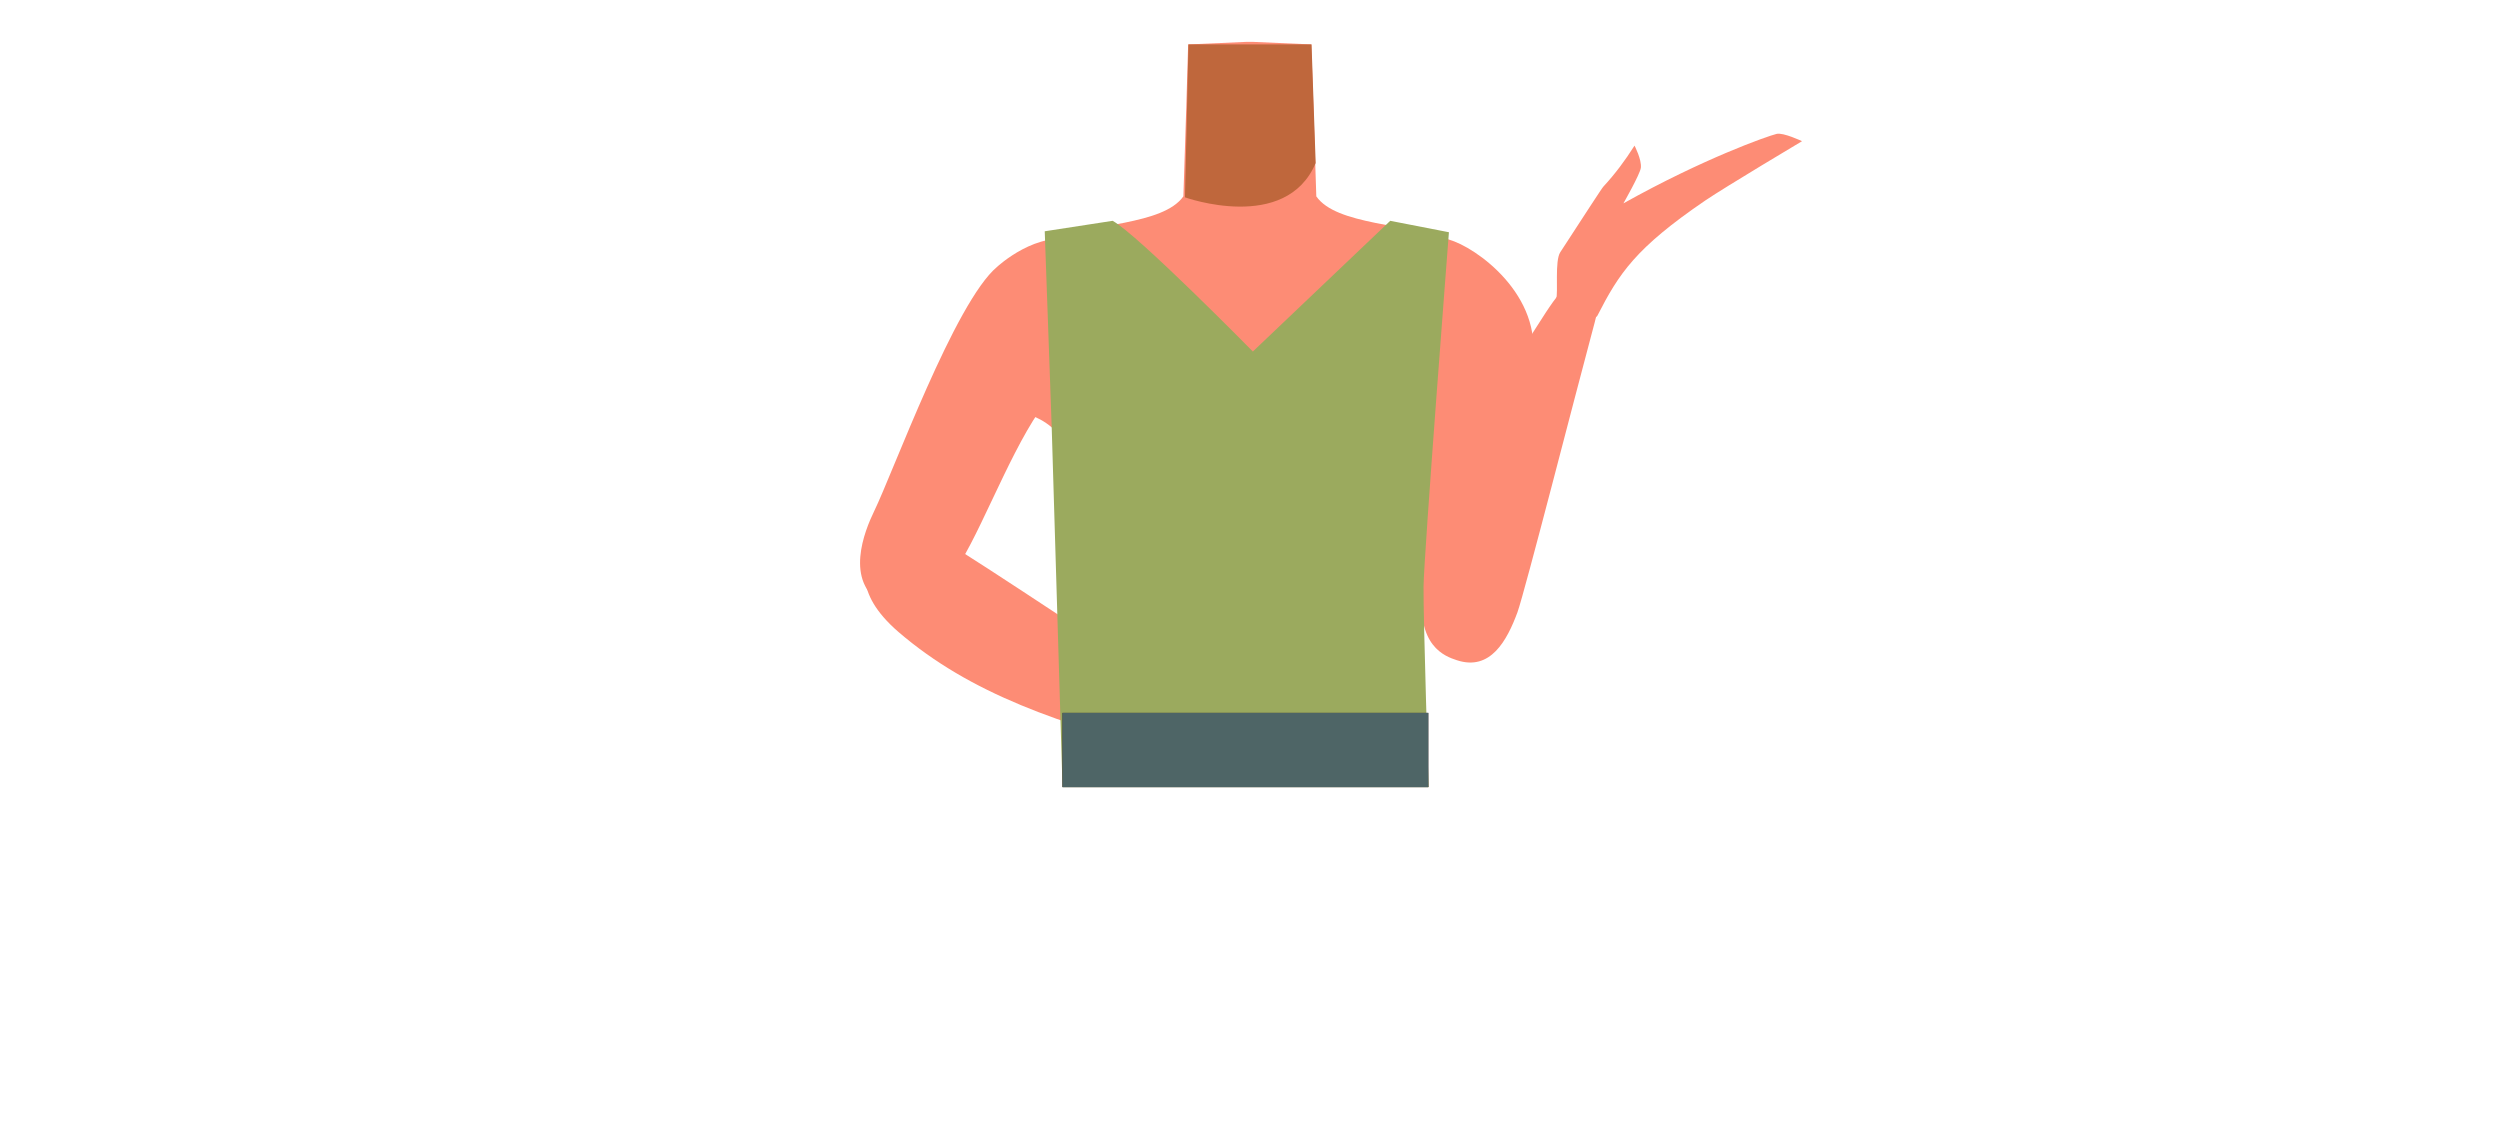
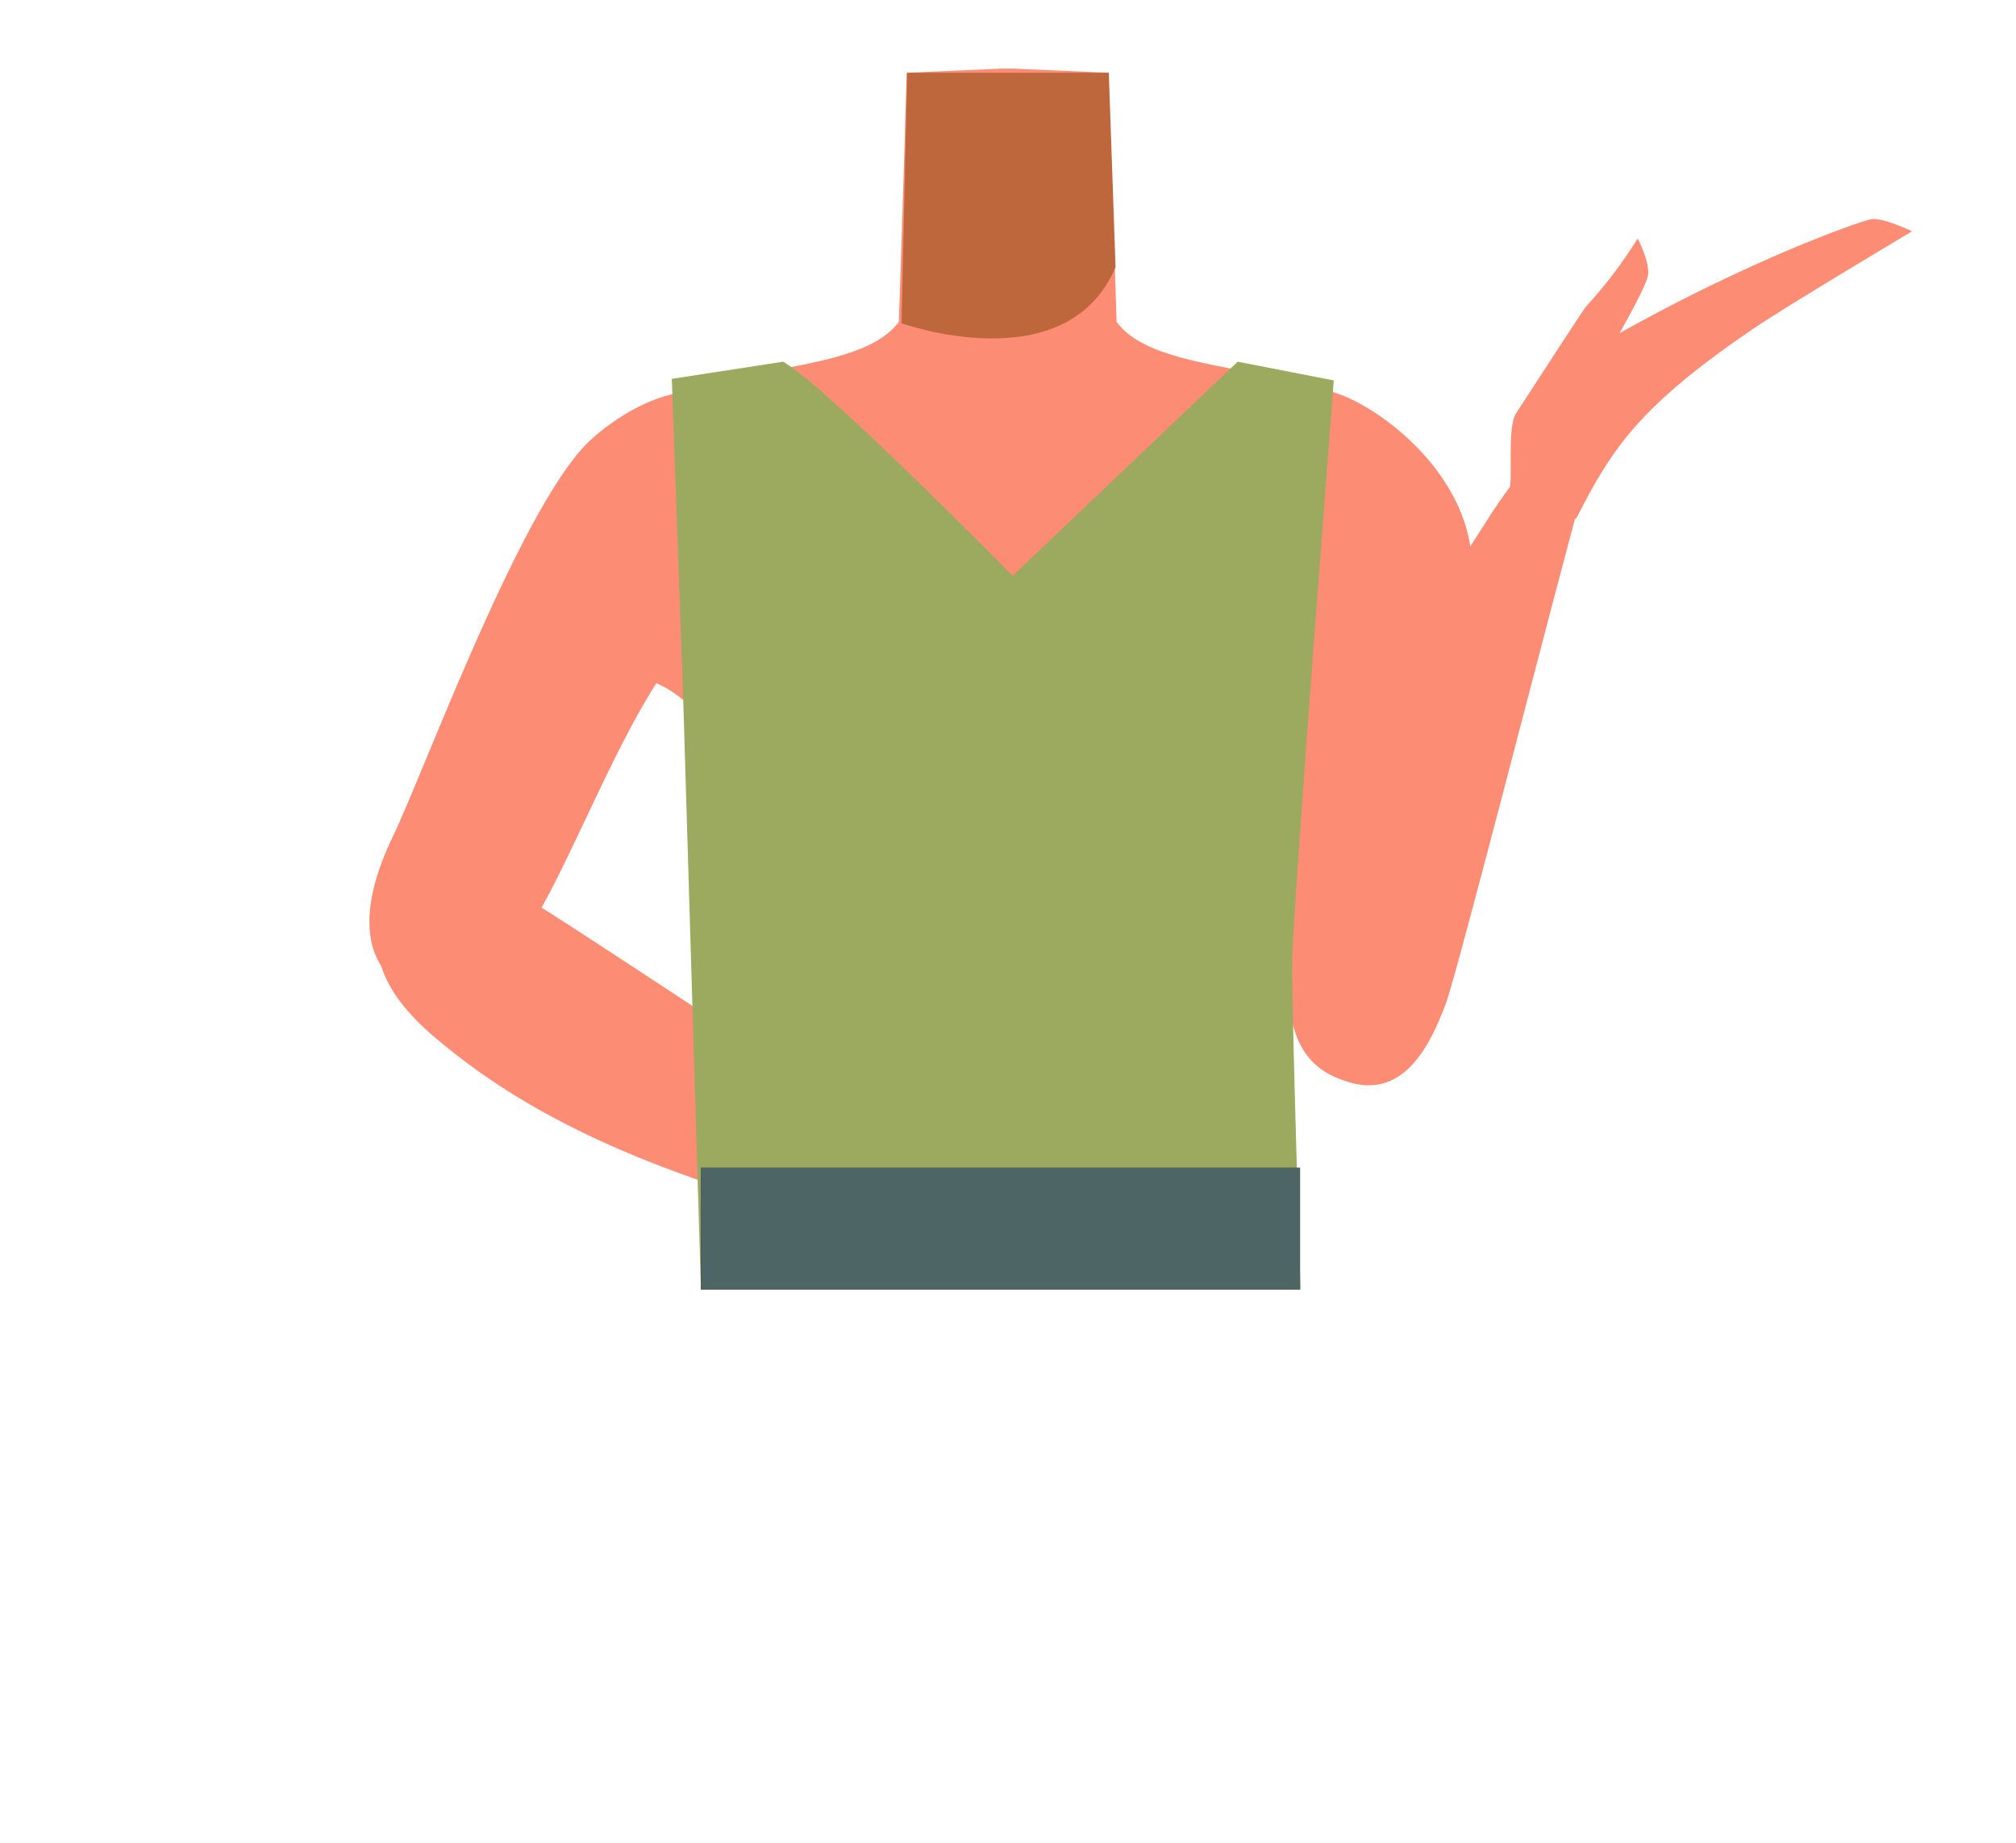
- <svg xmlns="http://www.w3.org/2000/svg" version="1.1" id="Calque_1" x="0px" y="0px" viewBox="0 0 788 354.5" style="enable-background:new 0 0 788 354.5;" xml:space="preserve">
+ <svg xmlns="http://www.w3.org/2000/svg" version="1.1" id="Calque_1" x="0px" y="0px" viewBox="0 0 388 354.5" style="enable-background:new 0 0 388 354.5;" xml:space="preserve">
  <style type="text/css">
	.st0{fill:#FD8C75;}
	.st1{fill:#BF673C;}
	.st2{fill:#9BAA5E;}
	.st3{fill:#3A1D20;}
	.st4{fill:#4E6566;}
</style>
  <g id="Calque_10">
-     <path class="st0" d="M394,164.2c-5.5-3.6-8-0.6-13.7,2.5c-9.8,5.3-15.8,23.7-26.7,26.2c-3.9,0.9-12.7-15.1-13.7-21.3   c-1.5-9.3,2.5-27.5-8.4-36.9c-9.2-7.9-21.5-3.7-25.5-16.3c-7-22,13.5-38.5,23.4-42.3c15.2-5.9,37.1-5.1,43.6-14.2l0.9-27.7   l0.6-20.2l18.3-0.8h2.2l18.3,0.8l0.7,20.2l0.9,27.7c6.4,9.1,28.4,8.4,43.5,14.2c10,3.9,30.5,20.4,23.5,42.3   c-4,12.6-16.2,8.4-25.5,16.3c-10.9,9.3-6.9,27.5-8.4,36.8c-1,6.2-9.9,22.2-13.7,21.3c-10.8-2.5-16.9-20.9-26.7-26.2   C402,163.6,399.5,160.6,394,164.2" />
-     <path class="st1" d="M373.5,62.2c0,0,31.8,11.4,41.2-10.8L413.4,14h-38.8L373.5,62.2z" />
-     <path class="st0" d="M350.4,92.3c0.2,19.8-12.5,25.3-19,32.4c-10.3,11.2-20.7,39.5-28.5,52.2c-3.6,6-14.5,18.7-24.5,13.6l0,0   c-12.5-7.1-5.8-23.3-2.9-29.3c6-12.3,25.5-66,38.8-77.1c0,0,12.9-12,25-8C347.1,78.7,350.3,84.1,350.4,92.3L350.4,92.3z" />
-     <path class="st0" d="M274.7,173.5c5.2-10.4,15.6-6.7,24.2-2.1c6.1,3.2,62.7,41,78.2,51.1c8.8,5.7,13.6,8.5,11,14.2   c-2.3,5.2-12.5,2.4-16.5,1.4c-37.7-9.9-65.7-19.4-88.4-38.9C268.3,186.3,273,177.1,274.7,173.5z" />
-     <path class="st0" d="M438,88.9c-8.4,18,0.9,28.2,3.8,37.4c4.7,14.5,2.5,44.5,4.3,59.3c0.9,7,5.5,23,16.7,22.5l0,0   c14.4-1.3,14.9-18.8,14.8-25.5c-0.3-13.7,4-70.6-3.4-86.2c0,0-6.7-16.3-19.5-17.6C446.6,77.9,441.5,81.5,438,88.9z" />
-     <path class="st0" d="M459.2,208.1c10.6,3.5,15.8-6.2,19.1-15.1c2.3-6.4,18.7-70.4,23.4-87.8c2.6-9.8,4.3-15-1.4-17.1   c-5.2-1.9-10.7,6.9-13,10.3c-20.9,32.3-35.1,57.8-38.8,86.5C446.1,203.8,455.6,206.9,459.2,208.1z" />
-     <path class="st0" d="M505.4,58.8c3.7-4,6.9-8.3,9.8-12.9c0,0,2.3,4.4,2,7c-0.3,2.1-5.5,11.2-5.5,11.2l0,0   C536.9,50,557.1,42.9,560,42.2c2.1-0.5,8,2.3,8,2.3s-24,14.3-30.5,18.7c-22,15-27.2,23-34,36.3c-1.2,2.3-15.1-0.2-13-5.3   c0.7-1.8-0.5-12,1.3-14.7C498.9,68.6,505.1,59,505.4,58.8z" />
-     <path class="st2" d="M350.7,69.6c7.9,4.3,44.2,41.2,44.2,41.2l43.3-41.2l18.5,3.6c0,0-7.9,101.9-8,111.7s1.6,63.2,1.6,63.2H334.9   l-3.4-113.3l-2.2-61.9L350.7,69.6z" />
-     <rect x="334.9" y="224.7" class="st3" width="115.3" height="23.4" />
-     <rect x="334.9" y="224.7" class="st4" width="115.3" height="23.4" />
+     <path class="st0" d="M194,164.2c-5.5-3.6-8-0.6-13.7,2.5c-9.8,5.3-15.8,23.7-26.7,26.2c-3.9,0.9-12.7-15.1-13.7-21.3   c-1.5-9.3,2.5-27.5-8.4-36.9c-9.2-7.9-21.5-3.7-25.5-16.3c-7-22,13.5-38.5,23.4-42.3c15.2-5.9,37.1-5.1,43.6-14.2l0.9-27.7   l0.6-20.2l18.3-0.8h2.2l18.3,0.8l0.7,20.2l0.9,27.7c6.4,9.1,28.4,8.4,43.5,14.2c10,3.9,30.5,20.4,23.5,42.3   c-4,12.6-16.2,8.4-25.5,16.3c-10.9,9.3-6.9,27.5-8.4,36.8c-1,6.2-9.9,22.2-13.7,21.3c-10.8-2.5-16.9-20.9-26.7-26.2   C202,163.6,199.5,160.6,194,164.2" />
+     <path class="st1" d="M173.5,62.2c0,0,31.8,11.4,41.2-10.8L213.4,14h-38.8L173.5,62.2z" />
+     <path class="st0" d="M150.4,92.3c0.2,19.8-12.5,25.3-19,32.4c-10.3,11.2-20.7,39.5-28.5,52.2c-3.6,6-14.5,18.7-24.5,13.6l0,0   c-12.5-7.1-5.8-23.3-2.9-29.3c6-12.3,25.5-66,38.8-77.1c0,0,12.9-12,25-8C147.1,78.7,150.3,84.1,150.4,92.3L150.4,92.3z" />
+     <path class="st0" d="M74.7,173.5c5.2-10.4,15.6-6.7,24.2-2.1c6.1,3.2,62.7,41,78.2,51.1c8.8,5.7,13.6,8.5,11,14.2   c-2.3,5.2-12.5,2.4-16.5,1.4c-37.7-9.9-65.7-19.4-88.4-38.9C68.3,186.3,73,177.1,74.7,173.5z" />
+     <path class="st0" d="M238,88.9c-8.4,18,0.9,28.2,3.8,37.4c4.7,14.5,2.5,44.5,4.3,59.3c0.9,7,5.5,23,16.7,22.5l0,0   c14.4-1.3,14.9-18.8,14.8-25.5c-0.3-13.7,4-70.6-3.4-86.2c0,0-6.7-16.3-19.5-17.6C246.6,77.9,241.5,81.5,238,88.9z" />
+     <path class="st0" d="M259.2,208.1c10.6,3.5,15.8-6.2,19.1-15.1c2.3-6.4,18.7-70.4,23.4-87.8c2.6-9.8,4.3-15-1.4-17.1   c-5.2-1.9-10.7,6.9-13,10.3c-20.9,32.3-35.1,57.8-38.8,86.5C246.1,203.8,255.6,206.9,259.2,208.1z" />
+     <path class="st0" d="M305.4,58.8c3.7-4,6.9-8.3,9.8-12.9c0,0,2.3,4.4,2,7c-0.3,2.1-5.5,11.2-5.5,11.2l0,0   C336.9,50,357.1,42.9,360,42.2c2.1-0.5,8,2.3,8,2.3s-24,14.3-30.5,18.7c-22,15-27.2,23-34,36.3c-1.2,2.3-15.1-0.2-13-5.3   c0.7-1.8-0.5-12,1.3-14.7C298.9,68.6,305.1,59,305.4,58.8z" />
+     <path class="st2" d="M150.7,69.6c7.9,4.3,44.2,41.2,44.2,41.2l43.3-41.2l18.5,3.6c0,0-7.9,101.9-8,111.7s1.6,63.2,1.6,63.2H134.9   l-3.4-113.3l-2.2-61.9L150.7,69.6z" />
+     <rect x="134.9" y="224.7" class="st3" width="115.3" height="23.4" />
+     <rect x="134.9" y="224.7" class="st4" width="115.3" height="23.4" />
  </g>
</svg>
